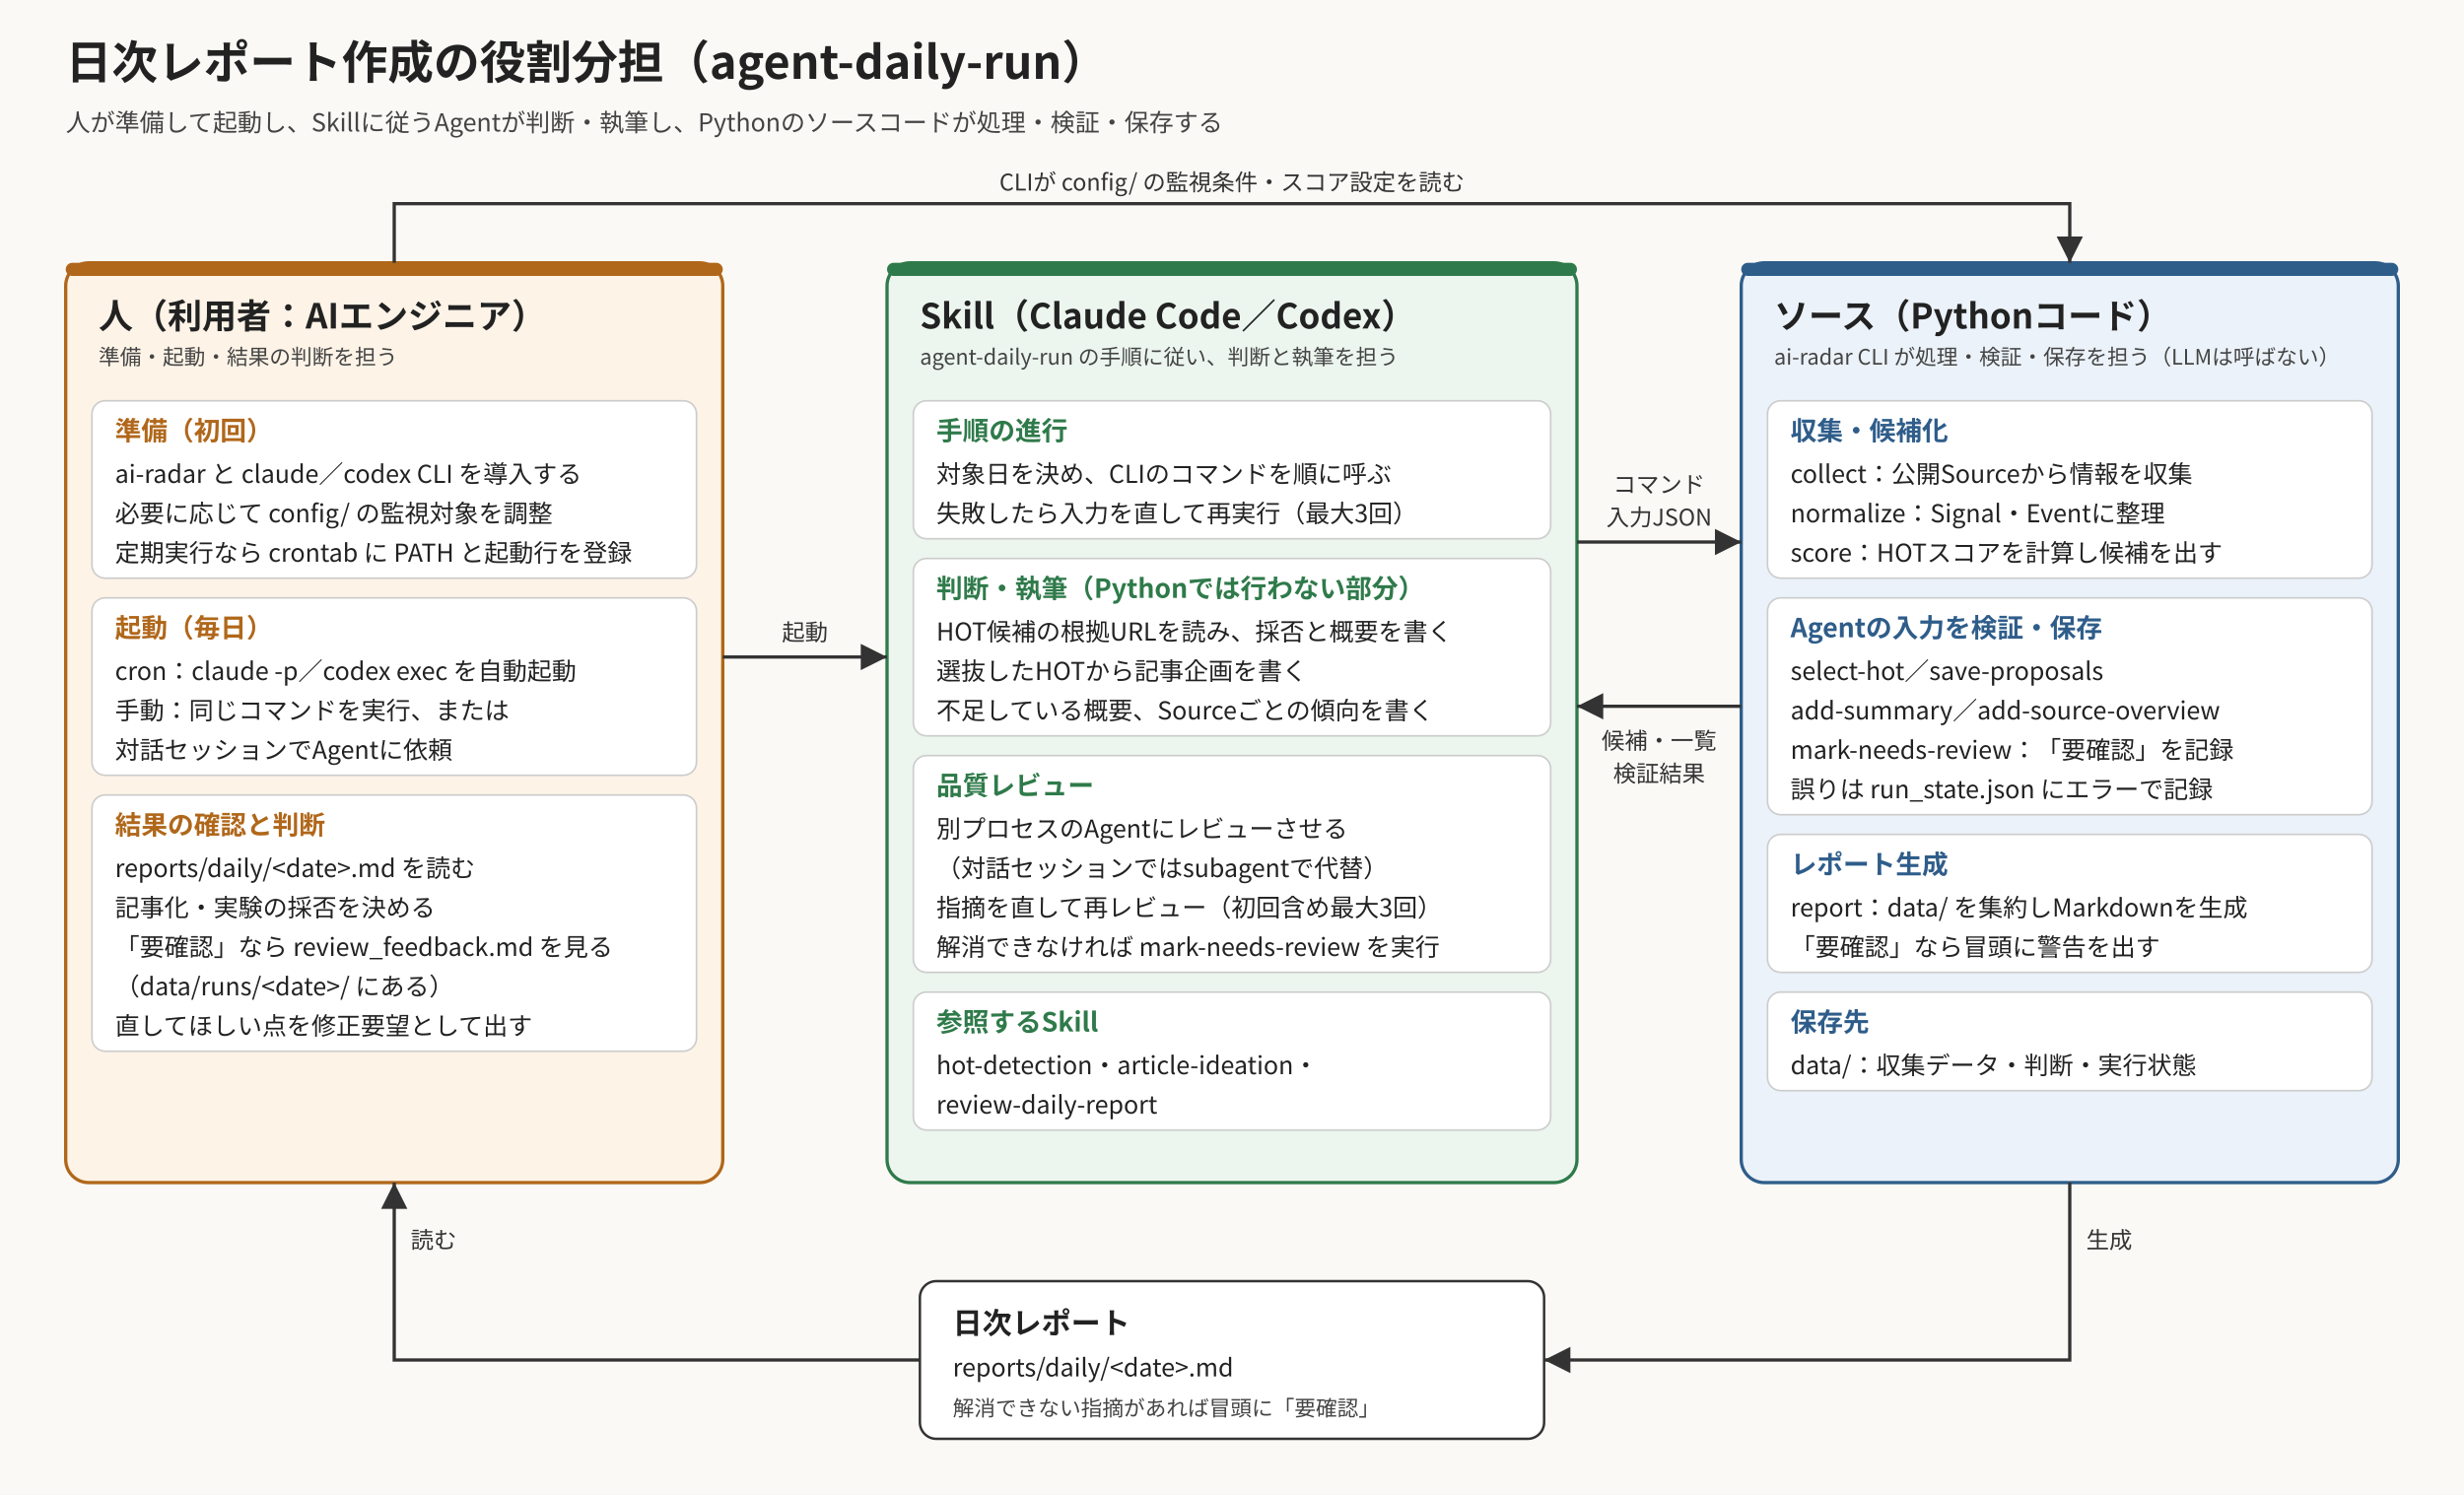
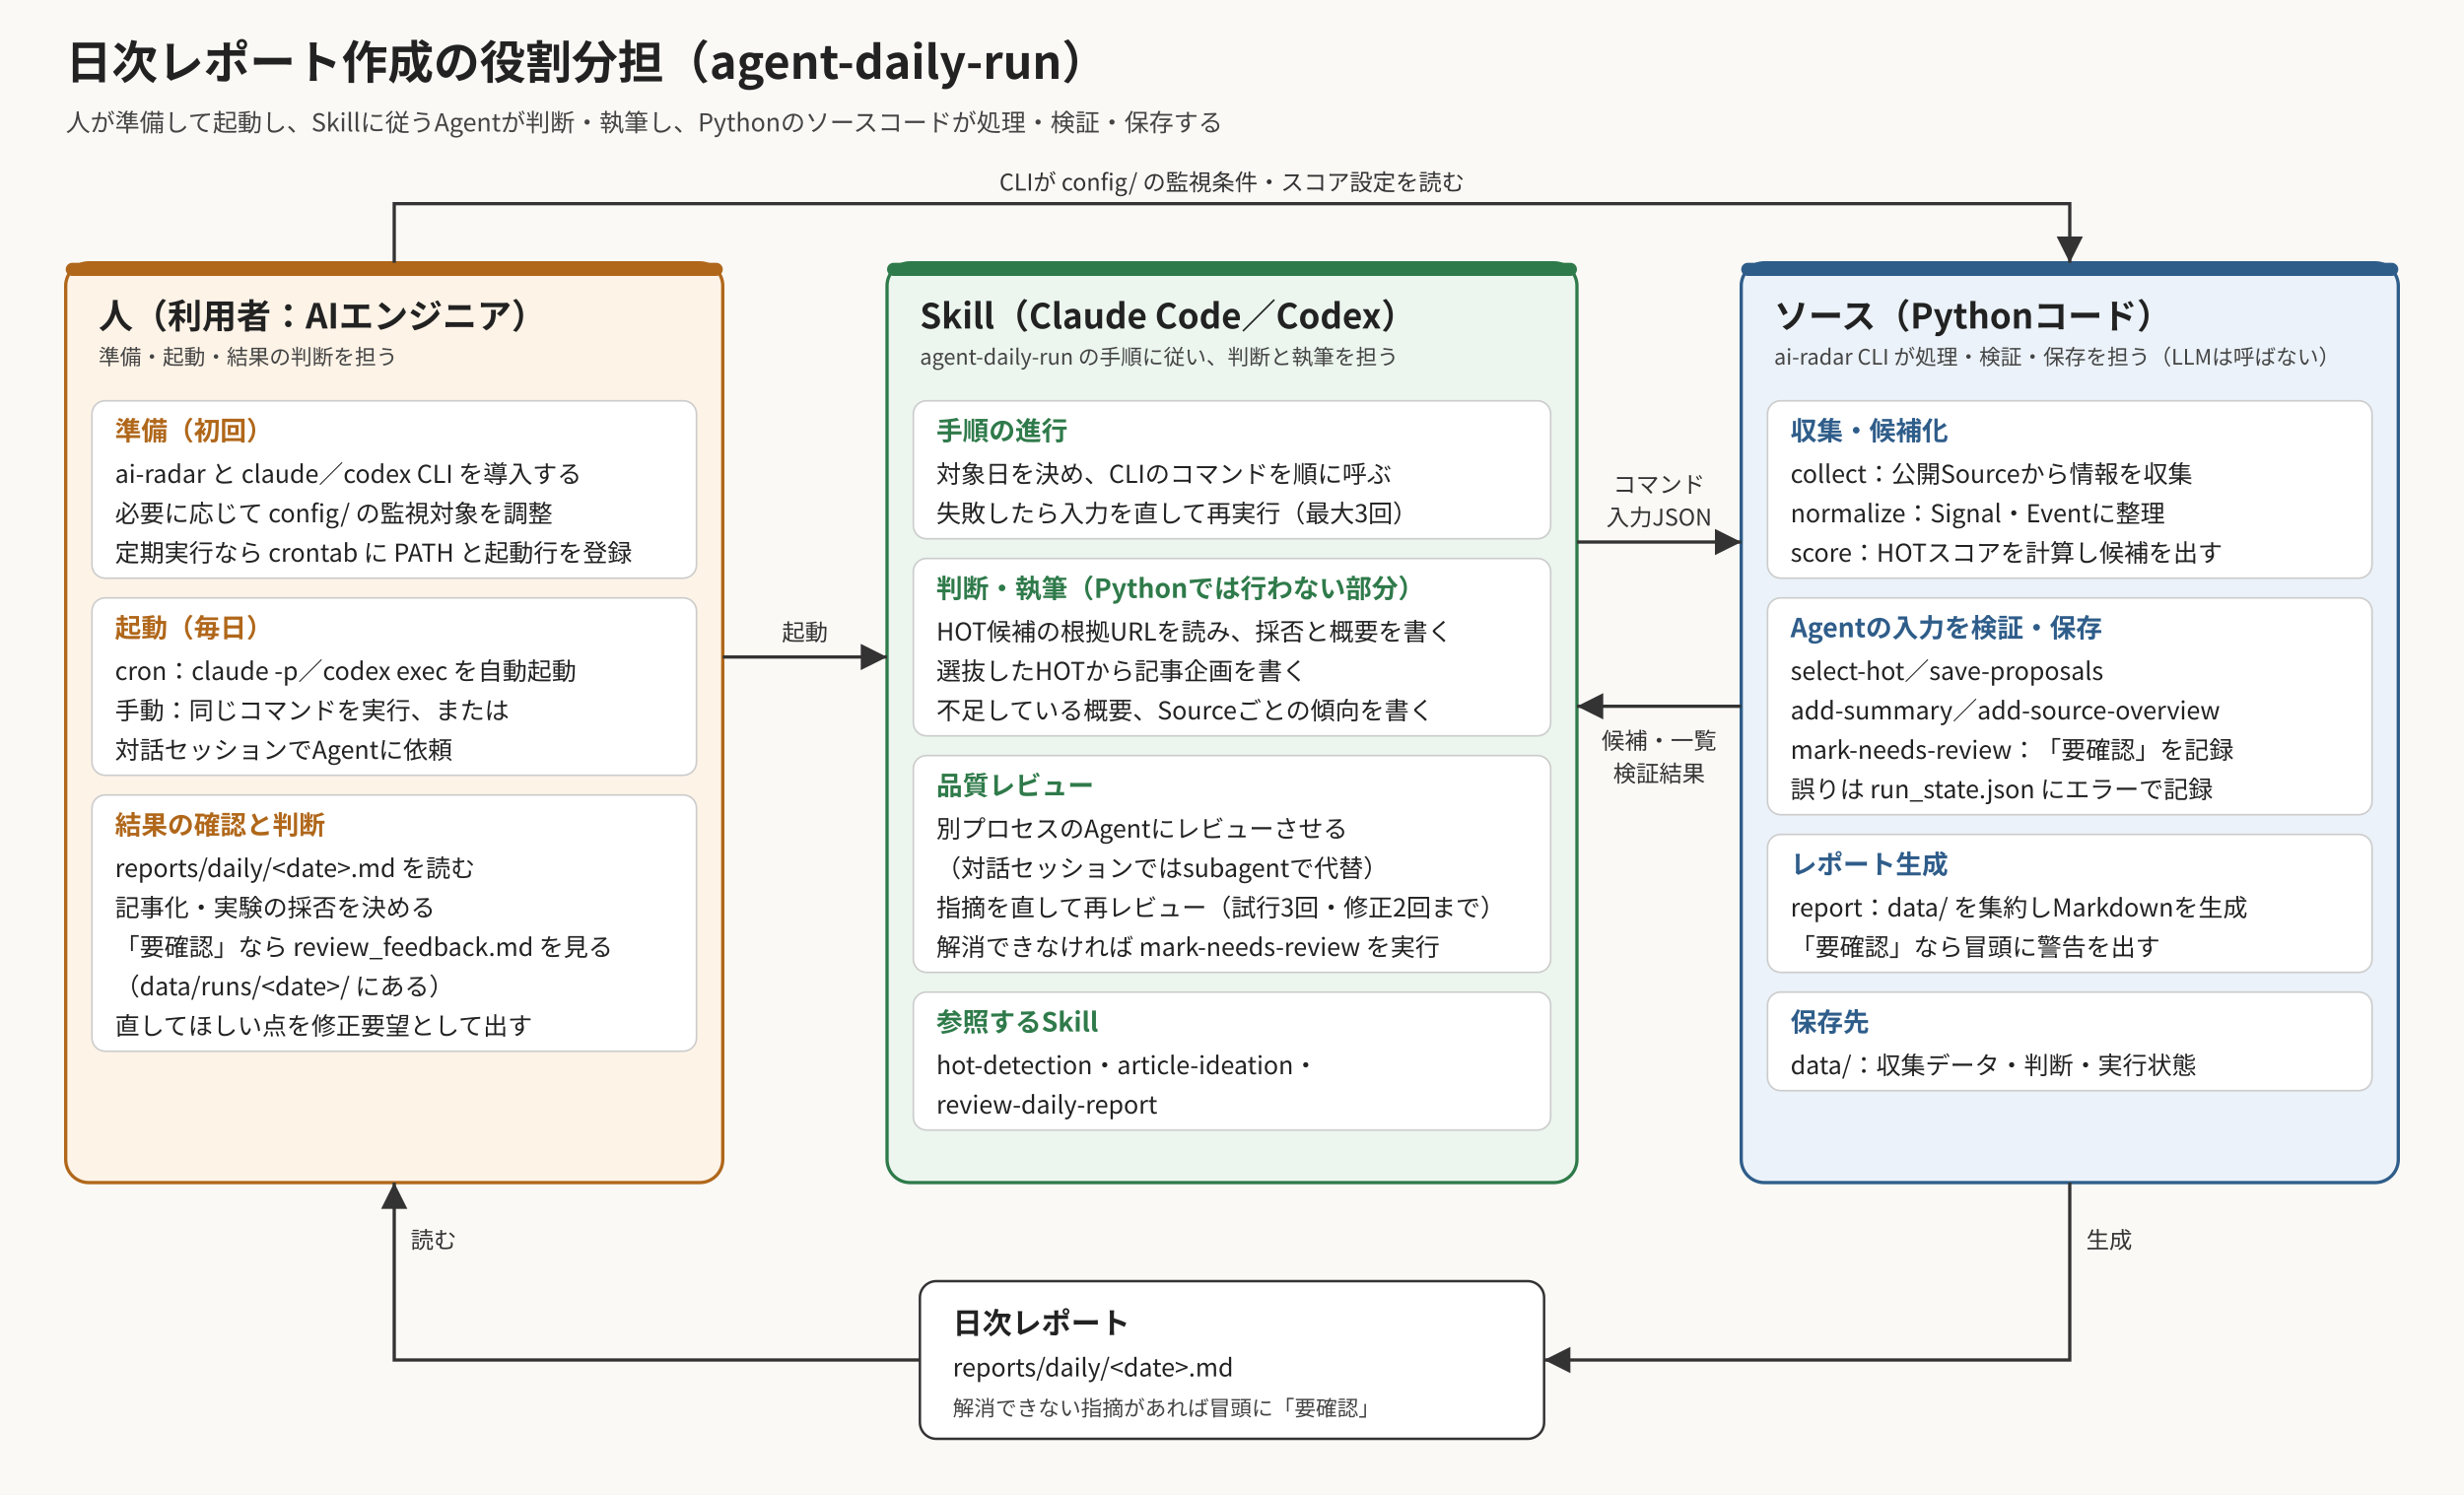
<svg xmlns="http://www.w3.org/2000/svg" width="1500" height="910" viewBox="0 0 1500 910" role="img" aria-labelledby="title desc">
  <defs>
    <marker id="arrow" markerWidth="8" markerHeight="8" refX="8" refY="4" orient="auto">
      <path d="M0 0 L8 4 L0 8 Z" fill="#333" />
    </marker>
    <style>
      text {font-family:"Noto Sans JP","Noto Sans CJK JP","Yu Gothic",sans-serif;fill:#222;font-size:15px}
      .heading {font-size:28px;font-weight:700}.sub {font-size:15px;fill:#444}
      .col-title {font-size:21px;font-weight:700}.col-sub {font-size:13px;fill:#444}
      .sec {font-size:16px;font-weight:700}.edge {font-size:14px;fill:#333}
      .card {fill:#fff;stroke:#ccc;rx:8}
      .flow {fill:none;stroke:#333;stroke-width:2;marker-end:url(#arrow)}
    </style>
  </defs>
  <rect width="1500" height="910" fill="#faf9f6" />
  <text x="40" y="48" class="heading">日次レポート作成の役割分担（agent-daily-run）</text>
  <text x="40" y="80" class="sub">人が準備して起動し、Skillに従うAgentが判断・執筆し、Pythonのソースコードが処理・検証・保存する</text>
  <rect x="40" y="160" width="400" height="560" rx="14" fill="#fdf3e7" stroke="#b0671a" stroke-width="2" />
  <rect x="40" y="160" width="400" height="8" rx="4" fill="#b0671a" />
  <text x="60" y="200" class="col-title">人（利用者：AIエンジニア）</text>
  <text x="60" y="222" class="col-sub">準備・起動・結果の判断を担う</text>
  <rect x="56" y="244" width="368" height="108" class="card" />
  <text x="70" y="268" class="sec" fill="#b0671a" style="fill:#b0671a">準備（初回）</text>
  <text x="70" y="294">ai-radar と claude／codex CLI を導入する</text>
  <text x="70" y="318">必要に応じて config/ の監視対象を調整</text>
  <text x="70" y="342">定期実行なら crontab に PATH と起動行を登録</text>
  <rect x="56" y="364" width="368" height="108" class="card" />
  <text x="70" y="388" class="sec" fill="#b0671a" style="fill:#b0671a">起動（毎日）</text>
  <text x="70" y="414">cron：claude -p／codex exec を自動起動</text>
  <text x="70" y="438">手動：同じコマンドを実行、または</text>
  <text x="70" y="462">　　　対話セッションでAgentに依頼</text>
  <rect x="56" y="484" width="368" height="156" class="card" />
  <text x="70" y="508" class="sec" fill="#b0671a" style="fill:#b0671a">結果の確認と判断</text>
  <text x="70" y="534">reports/daily/&lt;date&gt;.md を読む</text>
  <text x="70" y="558">記事化・実験の採否を決める</text>
  <text x="70" y="582">「要確認」なら review_feedback.md を見る</text>
  <text x="70" y="606">　（data/runs/&lt;date&gt;/ にある）</text>
  <text x="70" y="630">直してほしい点を修正要望として出す</text>
  <rect x="540" y="160" width="420" height="560" rx="14" fill="#ecf6ef" stroke="#2f7a4a" stroke-width="2" />
  <rect x="540" y="160" width="420" height="8" rx="4" fill="#2f7a4a" />
  <text x="560" y="200" class="col-title">Skill（Claude Code／Codex）</text>
  <text x="560" y="222" class="col-sub">agent-daily-run の手順に従い、判断と執筆を担う</text>
  <rect x="556" y="244" width="388" height="84" class="card" />
  <text x="570" y="268" class="sec" fill="#2f7a4a" style="fill:#2f7a4a">手順の進行</text>
  <text x="570" y="294">対象日を決め、CLIのコマンドを順に呼ぶ</text>
  <text x="570" y="318">失敗したら入力を直して再実行（最大3回）</text>
  <rect x="556" y="340" width="388" height="108" class="card" />
  <text x="570" y="364" class="sec" fill="#2f7a4a" style="fill:#2f7a4a">判断・執筆（Pythonでは行わない部分）</text>
  <text x="570" y="390">HOT候補の根拠URLを読み、採否と概要を書く</text>
  <text x="570" y="414">選抜したHOTから記事企画を書く</text>
  <text x="570" y="438">不足している概要、Sourceごとの傾向を書く</text>
  <rect x="556" y="460" width="388" height="132" class="card" />
  <text x="570" y="484" class="sec" fill="#2f7a4a" style="fill:#2f7a4a">品質レビュー</text>
  <text x="570" y="510">別プロセスのAgentにレビューさせる</text>
  <text x="570" y="534">　（対話セッションではsubagentで代替）</text>
-   <text x="570" y="558">指摘を直して再レビュー（初回含め最大3回）</text>
+   <text x="570" y="558">指摘を直して再レビュー（試行3回・修正2回まで）</text>
  <text x="570" y="582">解消できなければ mark-needs-review を実行</text>
  <rect x="556" y="604" width="388" height="84" class="card" />
  <text x="570" y="628" class="sec" fill="#2f7a4a" style="fill:#2f7a4a">参照するSkill</text>
  <text x="570" y="654">hot-detection・article-ideation・</text>
  <text x="570" y="678">review-daily-report</text>
  <rect x="1060" y="160" width="400" height="560" rx="14" fill="#ebf2f9" stroke="#2f5d8a" stroke-width="2" />
  <rect x="1060" y="160" width="400" height="8" rx="4" fill="#2f5d8a" />
  <text x="1080" y="200" class="col-title">ソース（Pythonコード）</text>
  <text x="1080" y="222" class="col-sub">ai-radar CLI が処理・検証・保存を担う（LLMは呼ばない）</text>
  <rect x="1076" y="244" width="368" height="108" class="card" />
  <text x="1090" y="268" class="sec" fill="#2f5d8a" style="fill:#2f5d8a">収集・候補化</text>
  <text x="1090" y="294">collect：公開Sourceから情報を収集</text>
  <text x="1090" y="318">normalize：Signal・Eventに整理</text>
  <text x="1090" y="342">score：HOTスコアを計算し候補を出す</text>
  <rect x="1076" y="364" width="368" height="132" class="card" />
  <text x="1090" y="388" class="sec" fill="#2f5d8a" style="fill:#2f5d8a">Agentの入力を検証・保存</text>
  <text x="1090" y="414">select-hot／save-proposals</text>
  <text x="1090" y="438">add-summary／add-source-overview</text>
  <text x="1090" y="462">mark-needs-review：「要確認」を記録</text>
  <text x="1090" y="486">誤りは run_state.json にエラーで記録</text>
  <rect x="1076" y="508" width="368" height="84" class="card" />
  <text x="1090" y="532" class="sec" fill="#2f5d8a" style="fill:#2f5d8a">レポート生成</text>
  <text x="1090" y="558">report：data/ を集約しMarkdownを生成</text>
  <text x="1090" y="582">「要確認」なら冒頭に警告を出す</text>
  <rect x="1076" y="604" width="368" height="60" class="card" />
  <text x="1090" y="628" class="sec" fill="#2f5d8a" style="fill:#2f5d8a">保存先</text>
  <text x="1090" y="654">data/：収集データ・判断・実行状態</text>
  <rect x="560" y="780" width="380" height="96" rx="10" fill="#fff" stroke="#333" stroke-width="1.5" />
  <text x="580" y="812" class="col-title" style="font-size:18px">日次レポート</text>
  <text x="580" y="838">reports/daily/&lt;date&gt;.md</text>
  <text x="580" y="862" class="col-sub">解消できない指摘があれば冒頭に「要確認」</text>
  <path d="M240 160 V124 H1260 V160" class="flow" />
  <text x="750" y="116" text-anchor="middle" class="edge">CLIが config/ の監視条件・スコア設定を読む</text>
  <path d="M440 400 H540" class="flow" />
  <text x="490" y="390" text-anchor="middle" class="edge">起動</text>
  <path d="M960 330 H1060" class="flow" />
  <text x="1010" y="300" text-anchor="middle" class="edge">コマンド</text>
  <text x="1010" y="320" text-anchor="middle" class="edge">入力JSON</text>
  <path d="M1060 430 H960" class="flow" />
  <text x="1010" y="456" text-anchor="middle" class="edge">候補・一覧</text>
  <text x="1010" y="476" text-anchor="middle" class="edge">検証結果</text>
  <path d="M1260 720 V828 H940" class="flow" />
  <text x="1270" y="760" class="edge">生成</text>
  <path d="M560 828 H240 V720" class="flow" />
  <text x="250" y="760" class="edge">読む</text>
</svg>
